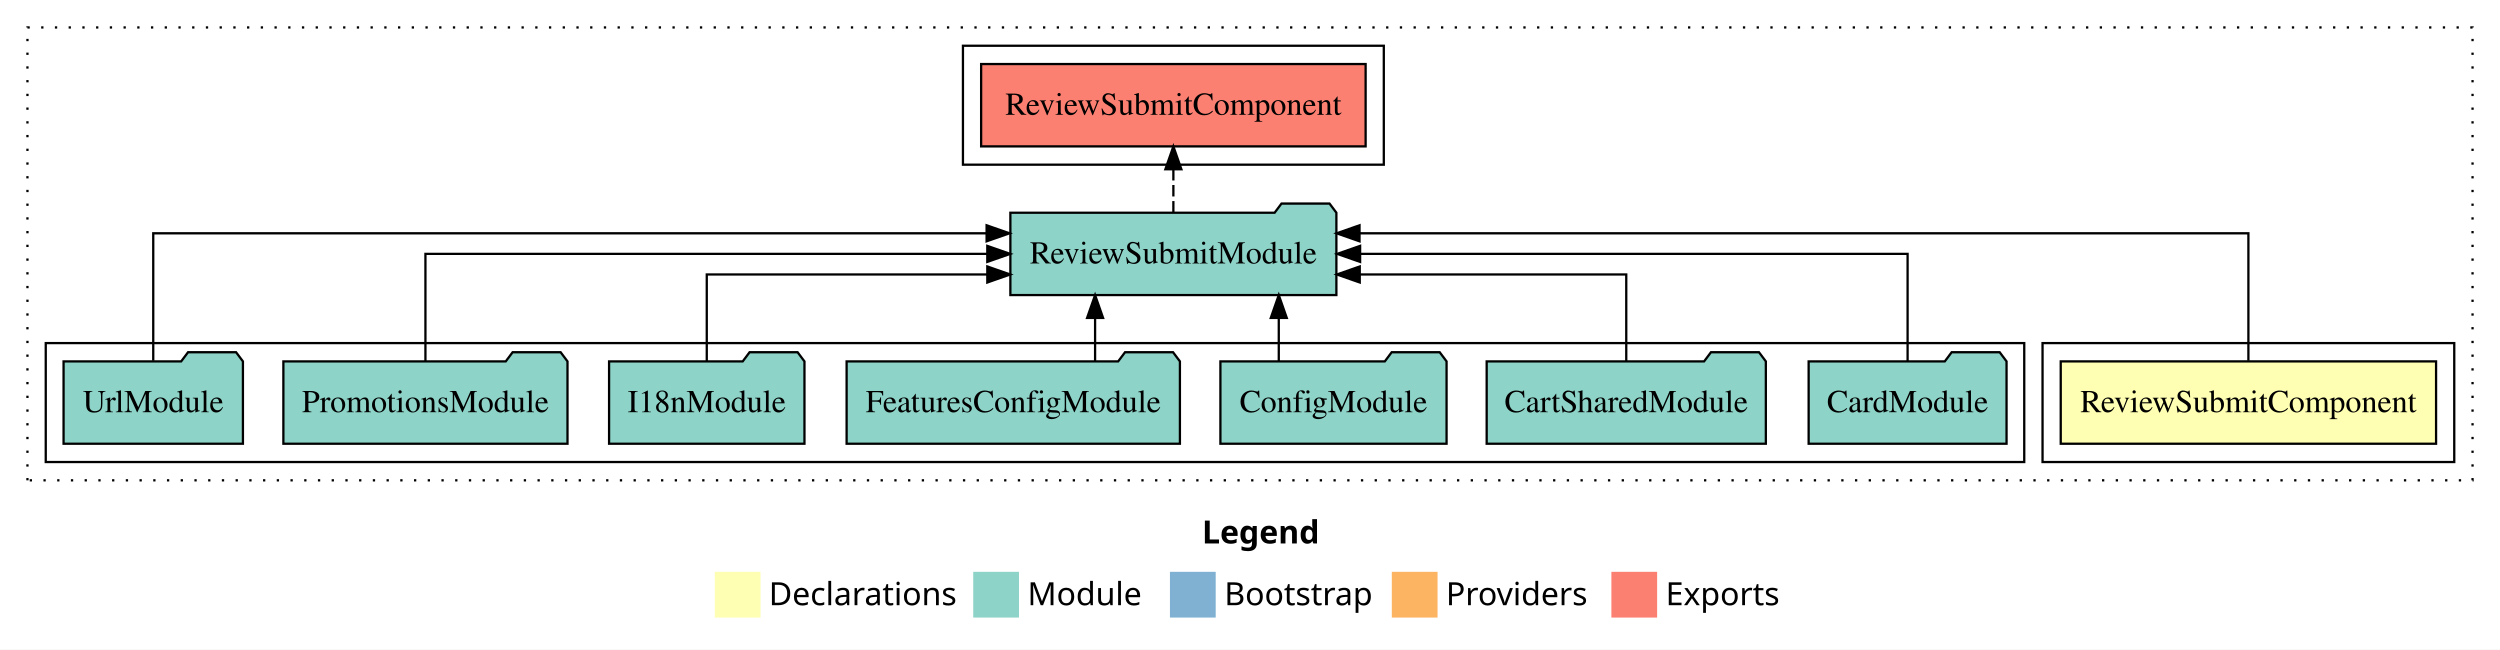
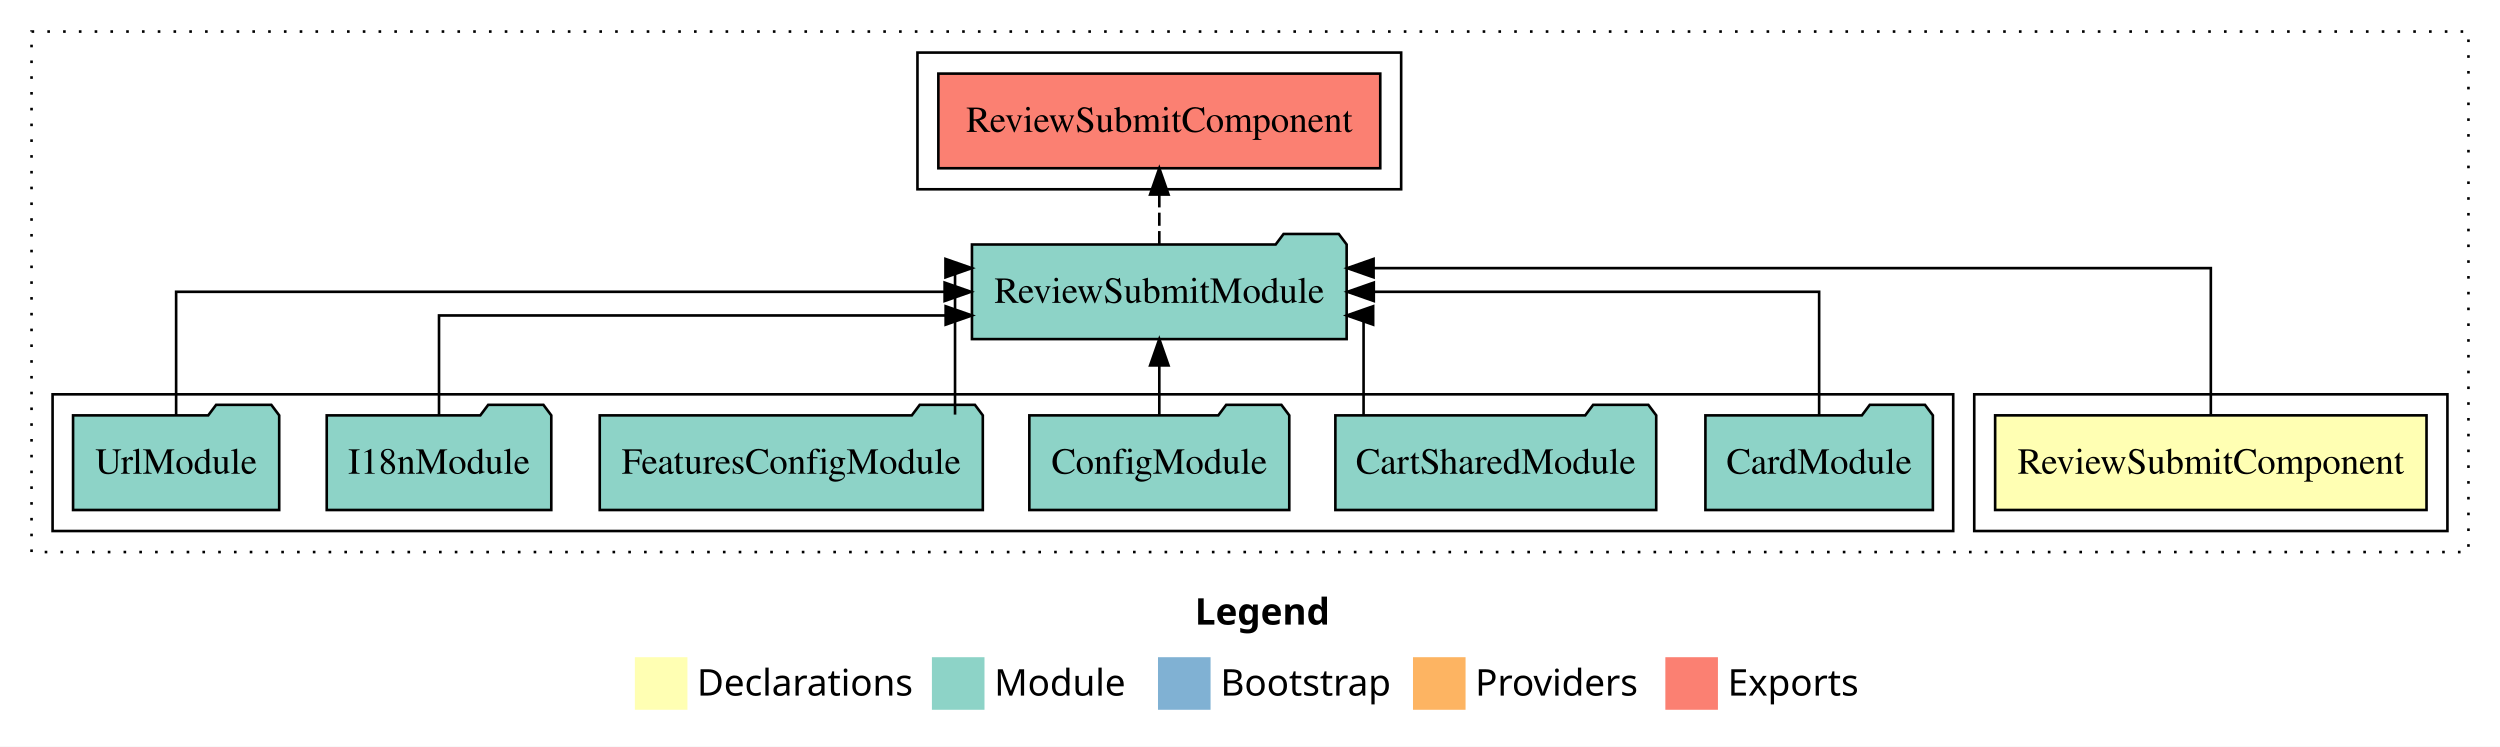
- <svg xmlns="http://www.w3.org/2000/svg" width="1093pt" height="284pt" viewBox="0.00 0.00 1093.00 284.00">
+ <svg xmlns="http://www.w3.org/2000/svg" width="951pt" height="284pt" viewBox="0.00 0.00 951.00 284.00">
  <g id="graph0" class="graph" transform="scale(1 1) rotate(0) translate(4 280)">
-     <polygon fill="#ffffff" stroke="transparent" points="-4,4 -4,-280 1089,-280 1089,4 -4,4" />
-     <text text-anchor="start" x="521.509" y="-42.4" font-family="sans-serif" font-weight="bold" font-size="14.00" fill="#000000">Legend</text>
-     <polygon fill="#ffffb3" stroke="transparent" points="308.5,-10 308.5,-30 328.5,-30 328.5,-10 308.5,-10" />
-     <text text-anchor="start" x="332.129" y="-15.4" font-family="sans-serif" font-size="14.00" fill="#000000">  Declarations</text>
-     <polygon fill="#8dd3c7" stroke="transparent" points="421.5,-10 421.5,-30 441.5,-30 441.5,-10 421.5,-10" />
-     <text text-anchor="start" x="445.225" y="-15.4" font-family="sans-serif" font-size="14.00" fill="#000000">  Module</text>
-     <polygon fill="#80b1d3" stroke="transparent" points="507.5,-10 507.5,-30 527.5,-30 527.5,-10 507.5,-10" />
-     <text text-anchor="start" x="531.281" y="-15.4" font-family="sans-serif" font-size="14.00" fill="#000000">  Bootstrap</text>
-     <polygon fill="#fdb462" stroke="transparent" points="604.5,-10 604.5,-30 624.5,-30 624.5,-10 604.5,-10" />
-     <text text-anchor="start" x="628.173" y="-15.4" font-family="sans-serif" font-size="14.00" fill="#000000">  Providers</text>
-     <polygon fill="#fb8072" stroke="transparent" points="700.5,-10 700.5,-30 720.5,-30 720.5,-10 700.5,-10" />
-     <text text-anchor="start" x="724.226" y="-15.4" font-family="sans-serif" font-size="14.00" fill="#000000">  Exports</text>
+     <polygon fill="#ffffff" stroke="transparent" points="-4,4 -4,-280 947,-280 947,4 -4,4" />
+     <text text-anchor="start" x="450.509" y="-42.4" font-family="sans-serif" font-weight="bold" font-size="14.00" fill="#000000">Legend</text>
+     <polygon fill="#ffffb3" stroke="transparent" points="237.5,-10 237.5,-30 257.5,-30 257.5,-10 237.5,-10" />
+     <text text-anchor="start" x="261.129" y="-15.4" font-family="sans-serif" font-size="14.00" fill="#000000">  Declarations</text>
+     <polygon fill="#8dd3c7" stroke="transparent" points="350.5,-10 350.5,-30 370.5,-30 370.5,-10 350.5,-10" />
+     <text text-anchor="start" x="374.225" y="-15.4" font-family="sans-serif" font-size="14.00" fill="#000000">  Module</text>
+     <polygon fill="#80b1d3" stroke="transparent" points="436.5,-10 436.5,-30 456.5,-30 456.5,-10 436.5,-10" />
+     <text text-anchor="start" x="460.281" y="-15.4" font-family="sans-serif" font-size="14.00" fill="#000000">  Bootstrap</text>
+     <polygon fill="#fdb462" stroke="transparent" points="533.5,-10 533.5,-30 553.5,-30 553.5,-10 533.5,-10" />
+     <text text-anchor="start" x="557.173" y="-15.4" font-family="sans-serif" font-size="14.00" fill="#000000">  Providers</text>
+     <polygon fill="#fb8072" stroke="transparent" points="629.5,-10 629.5,-30 649.5,-30 649.5,-10 629.5,-10" />
+     <text text-anchor="start" x="653.226" y="-15.4" font-family="sans-serif" font-size="14.00" fill="#000000">  Exports</text>
    <g id="clust1" class="cluster">
-       <polygon fill="none" stroke="#000000" stroke-dasharray="1,5" points="8,-70 8,-268 1077,-268 1077,-70 8,-70" />
+       <polygon fill="none" stroke="#000000" stroke-dasharray="1,5" points="8,-70 8,-268 935,-268 935,-70 8,-70" />
    </g>
    <g id="clust2" class="cluster">
-       <polygon fill="none" stroke="#000000" points="889,-78 889,-130 1069,-130 1069,-78 889,-78" />
+       <polygon fill="none" stroke="#000000" points="747,-78 747,-130 927,-130 927,-78 747,-78" />
    </g>
    <g id="clust4" class="cluster">
-       <polygon fill="none" stroke="#000000" points="16,-78 16,-130 881,-130 881,-78 16,-78" />
+       <polygon fill="none" stroke="#000000" points="16,-78 16,-130 739,-130 739,-78 16,-78" />
    </g>
    <g id="clust5" class="cluster">
-       <polygon fill="none" stroke="#000000" points="417,-208 417,-260 601,-260 601,-208 417,-208" />
+       <polygon fill="none" stroke="#000000" points="345,-208 345,-260 529,-260 529,-208 345,-208" />
    </g>
    <g id="node1" class="node">
-       <polygon fill="#ffffb3" stroke="#000000" points="1061.05,-122 896.95,-122 896.95,-86 1061.05,-86 1061.05,-122" />
-       <text text-anchor="middle" x="979" y="-99.8" font-family="Times,serif" font-size="14.00" fill="#000000">ReviewSubmitComponent</text>
+       <polygon fill="#ffffb3" stroke="#000000" points="919.05,-122 754.95,-122 754.95,-86 919.05,-86 919.05,-122" />
+       <text text-anchor="middle" x="837" y="-99.8" font-family="Times,serif" font-size="14.00" fill="#000000">ReviewSubmitComponent</text>
    </g>
    <g id="node2" class="node">
-       <polygon fill="#8dd3c7" stroke="#000000" points="580.267,-187 577.267,-191 556.267,-191 553.267,-187 437.733,-187 437.733,-151 580.267,-151 580.267,-187" />
-       <text text-anchor="middle" x="509" y="-164.8" font-family="Times,serif" font-size="14.00" fill="#000000">ReviewSubmitModule</text>
+       <polygon fill="#8dd3c7" stroke="#000000" points="508.267,-187 505.267,-191 484.267,-191 481.267,-187 365.733,-187 365.733,-151 508.267,-151 508.267,-187" />
+       <text text-anchor="middle" x="437" y="-164.8" font-family="Times,serif" font-size="14.00" fill="#000000">ReviewSubmitModule</text>
    </g>
    <g id="edge1" class="edge">
-       <path fill="none" stroke="#000000" d="M979,-122.292C979,-144.206 979,-178 979,-178 979,-178 590.383,-178 590.383,-178" />
-       <polygon fill="#000000" stroke="#000000" points="590.383,-174.5 580.383,-178 590.383,-181.5 590.383,-174.5" />
+       <path fill="none" stroke="#000000" d="M837,-122.292C837,-144.206 837,-178 837,-178 837,-178 518.512,-178 518.512,-178" />
+       <polygon fill="#000000" stroke="#000000" points="518.512,-174.5 508.512,-178 518.512,-181.5 518.512,-174.5" />
    </g>
-     <g id="node10" class="node">
-       <polygon fill="#fb8072" stroke="#000000" points="593.05,-252 424.95,-252 424.95,-216 593.05,-216 593.05,-252" />
-       <text text-anchor="middle" x="509" y="-229.8" font-family="Times,serif" font-size="14.00" fill="#000000">ReviewSubmitComponent </text>
+     <g id="node9" class="node">
+       <polygon fill="#fb8072" stroke="#000000" points="521.05,-252 352.95,-252 352.95,-216 521.05,-216 521.05,-252" />
+       <text text-anchor="middle" x="437" y="-229.8" font-family="Times,serif" font-size="14.00" fill="#000000">ReviewSubmitComponent </text>
    </g>
-     <g id="edge9" class="edge">
-       <path fill="none" stroke="#000000" stroke-dasharray="5,2" d="M509,-187.106C509,-187.106 509,-205.991 509,-205.991" />
-       <polygon fill="#000000" stroke="#000000" points="505.5,-205.991 509,-215.991 512.5,-205.991 505.5,-205.991" />
+     <g id="edge8" class="edge">
+       <path fill="none" stroke="#000000" stroke-dasharray="5,2" d="M437,-187.106C437,-187.106 437,-205.991 437,-205.991" />
+       <polygon fill="#000000" stroke="#000000" points="433.5,-205.991 437,-215.991 440.5,-205.991 433.5,-205.991" />
    </g>
    <g id="node3" class="node">
-       <polygon fill="#8dd3c7" stroke="#000000" points="873.262,-122 870.262,-126 849.262,-126 846.262,-122 786.738,-122 786.738,-86 873.262,-86 873.262,-122" />
-       <text text-anchor="middle" x="830" y="-99.8" font-family="Times,serif" font-size="14.00" fill="#000000">CardModule</text>
+       <polygon fill="#8dd3c7" stroke="#000000" points="731.262,-122 728.262,-126 707.262,-126 704.262,-122 644.738,-122 644.738,-86 731.262,-86 731.262,-122" />
+       <text text-anchor="middle" x="688" y="-99.8" font-family="Times,serif" font-size="14.00" fill="#000000">CardModule</text>
    </g>
    <g id="edge2" class="edge">
-       <path fill="none" stroke="#000000" d="M830,-122.106C830,-141.339 830,-169 830,-169 830,-169 590.639,-169 590.639,-169" />
-       <polygon fill="#000000" stroke="#000000" points="590.639,-165.5 580.639,-169 590.639,-172.5 590.639,-165.5" />
+       <path fill="none" stroke="#000000" d="M688,-122.106C688,-141.339 688,-169 688,-169 688,-169 518.591,-169 518.591,-169" />
+       <polygon fill="#000000" stroke="#000000" points="518.591,-165.5 508.591,-169 518.591,-172.5 518.591,-165.5" />
    </g>
    <g id="node4" class="node">
-       <polygon fill="#8dd3c7" stroke="#000000" points="768.025,-122 765.025,-126 744.025,-126 741.025,-122 645.975,-122 645.975,-86 768.025,-86 768.025,-122" />
-       <text text-anchor="middle" x="707" y="-99.8" font-family="Times,serif" font-size="14.00" fill="#000000">CartSharedModule</text>
+       <polygon fill="#8dd3c7" stroke="#000000" points="626.025,-122 623.025,-126 602.025,-126 599.025,-122 503.974,-122 503.974,-86 626.025,-86 626.025,-122" />
+       <text text-anchor="middle" x="565" y="-99.8" font-family="Times,serif" font-size="14.00" fill="#000000">CartSharedModule</text>
    </g>
    <g id="edge3" class="edge">
-       <path fill="none" stroke="#000000" d="M707,-122.027C707,-138.398 707,-160 707,-160 707,-160 590.482,-160 590.482,-160" />
-       <polygon fill="#000000" stroke="#000000" points="590.483,-156.5 580.482,-160 590.482,-163.5 590.483,-156.5" />
+       <path fill="none" stroke="#000000" d="M514.704,-122.027C514.704,-138.398 514.704,-160 514.704,-160 514.704,-160 514.068,-160 514.068,-160" />
+       <polygon fill="#000000" stroke="#000000" points="518.345,-156.5 508.345,-160 518.345,-163.5 518.345,-156.5" />
    </g>
    <g id="node5" class="node">
-       <polygon fill="#8dd3c7" stroke="#000000" points="628.439,-122 625.439,-126 604.439,-126 601.439,-122 529.561,-122 529.561,-86 628.439,-86 628.439,-122" />
-       <text text-anchor="middle" x="579" y="-99.8" font-family="Times,serif" font-size="14.00" fill="#000000">ConfigModule</text>
+       <polygon fill="#8dd3c7" stroke="#000000" points="486.439,-122 483.439,-126 462.439,-126 459.439,-122 387.561,-122 387.561,-86 486.439,-86 486.439,-122" />
+       <text text-anchor="middle" x="437" y="-99.8" font-family="Times,serif" font-size="14.00" fill="#000000">ConfigModule</text>
    </g>
    <g id="edge4" class="edge">
-       <path fill="none" stroke="#000000" d="M555.082,-122.106C555.082,-122.106 555.082,-140.991 555.082,-140.991" />
-       <polygon fill="#000000" stroke="#000000" points="551.582,-140.991 555.082,-150.991 558.582,-140.991 551.582,-140.991" />
+       <path fill="none" stroke="#000000" d="M437,-122.106C437,-122.106 437,-140.991 437,-140.991" />
+       <polygon fill="#000000" stroke="#000000" points="433.5,-140.991 437,-150.991 440.5,-140.991 433.5,-140.991" />
    </g>
    <g id="node6" class="node">
-       <polygon fill="#8dd3c7" stroke="#000000" points="511.86,-122 508.86,-126 487.86,-126 484.86,-122 366.14,-122 366.14,-86 511.86,-86 511.86,-122" />
-       <text text-anchor="middle" x="439" y="-99.8" font-family="Times,serif" font-size="14.00" fill="#000000">FeaturesConfigModule</text>
+       <polygon fill="#8dd3c7" stroke="#000000" points="369.86,-122 366.86,-126 345.86,-126 342.86,-122 224.14,-122 224.14,-86 369.86,-86 369.86,-122" />
+       <text text-anchor="middle" x="297" y="-99.8" font-family="Times,serif" font-size="14.00" fill="#000000">FeaturesConfigModule</text>
    </g>
    <g id="edge5" class="edge">
-       <path fill="none" stroke="#000000" d="M474.773,-122.106C474.773,-122.106 474.773,-140.991 474.773,-140.991" />
-       <polygon fill="#000000" stroke="#000000" points="471.273,-140.991 474.773,-150.991 478.273,-140.991 471.273,-140.991" />
+       <path fill="none" stroke="#000000" d="M359.296,-122.292C359.296,-144.206 359.296,-178 359.296,-178 359.296,-178 359.932,-178 359.932,-178" />
+       <polygon fill="#000000" stroke="#000000" points="355.655,-181.5 365.655,-178 355.655,-174.5 355.655,-181.5" />
    </g>
    <g id="node7" class="node">
-       <polygon fill="#8dd3c7" stroke="#000000" points="347.711,-122 344.711,-126 323.711,-126 320.711,-122 262.289,-122 262.289,-86 347.711,-86 347.711,-122" />
-       <text text-anchor="middle" x="305" y="-99.8" font-family="Times,serif" font-size="14.00" fill="#000000">I18nModule</text>
+       <polygon fill="#8dd3c7" stroke="#000000" points="205.711,-122 202.711,-126 181.711,-126 178.711,-122 120.289,-122 120.289,-86 205.711,-86 205.711,-122" />
+       <text text-anchor="middle" x="163" y="-99.8" font-family="Times,serif" font-size="14.00" fill="#000000">I18nModule</text>
    </g>
    <g id="edge6" class="edge">
-       <path fill="none" stroke="#000000" d="M305,-122.027C305,-138.398 305,-160 305,-160 305,-160 427.651,-160 427.651,-160" />
-       <polygon fill="#000000" stroke="#000000" points="427.651,-163.5 437.651,-160 427.651,-156.5 427.651,-163.5" />
+       <path fill="none" stroke="#000000" d="M163,-122.027C163,-138.398 163,-160 163,-160 163,-160 355.725,-160 355.725,-160" />
+       <polygon fill="#000000" stroke="#000000" points="355.725,-163.5 365.725,-160 355.725,-156.5 355.725,-163.5" />
    </g>
    <g id="node8" class="node">
-       <polygon fill="#8dd3c7" stroke="#000000" points="244.109,-122 241.109,-126 220.109,-126 217.109,-122 119.891,-122 119.891,-86 244.109,-86 244.109,-122" />
-       <text text-anchor="middle" x="182" y="-99.8" font-family="Times,serif" font-size="14.00" fill="#000000">PromotionsModule</text>
-     </g>
-     <g id="edge7" class="edge">
-       <path fill="none" stroke="#000000" d="M182,-122.106C182,-141.339 182,-169 182,-169 182,-169 427.642,-169 427.642,-169" />
-       <polygon fill="#000000" stroke="#000000" points="427.643,-172.5 437.642,-169 427.642,-165.5 427.643,-172.5" />
-     </g>
-     <g id="node9" class="node">
      <polygon fill="#8dd3c7" stroke="#000000" points="102.208,-122 99.208,-126 78.208,-126 75.208,-122 23.792,-122 23.792,-86 102.208,-86 102.208,-122" />
      <text text-anchor="middle" x="63" y="-99.8" font-family="Times,serif" font-size="14.00" fill="#000000">UrlModule</text>
    </g>
-     <g id="edge8" class="edge">
-       <path fill="none" stroke="#000000" d="M63,-122.292C63,-144.206 63,-178 63,-178 63,-178 427.342,-178 427.342,-178" />
-       <polygon fill="#000000" stroke="#000000" points="427.342,-181.5 437.342,-178 427.342,-174.5 427.342,-181.5" />
+     <g id="edge7" class="edge">
+       <path fill="none" stroke="#000000" d="M63,-122.106C63,-141.339 63,-169 63,-169 63,-169 355.332,-169 355.332,-169" />
+       <polygon fill="#000000" stroke="#000000" points="355.332,-172.5 365.332,-169 355.332,-165.5 355.332,-172.5" />
    </g>
  </g>
</svg>
